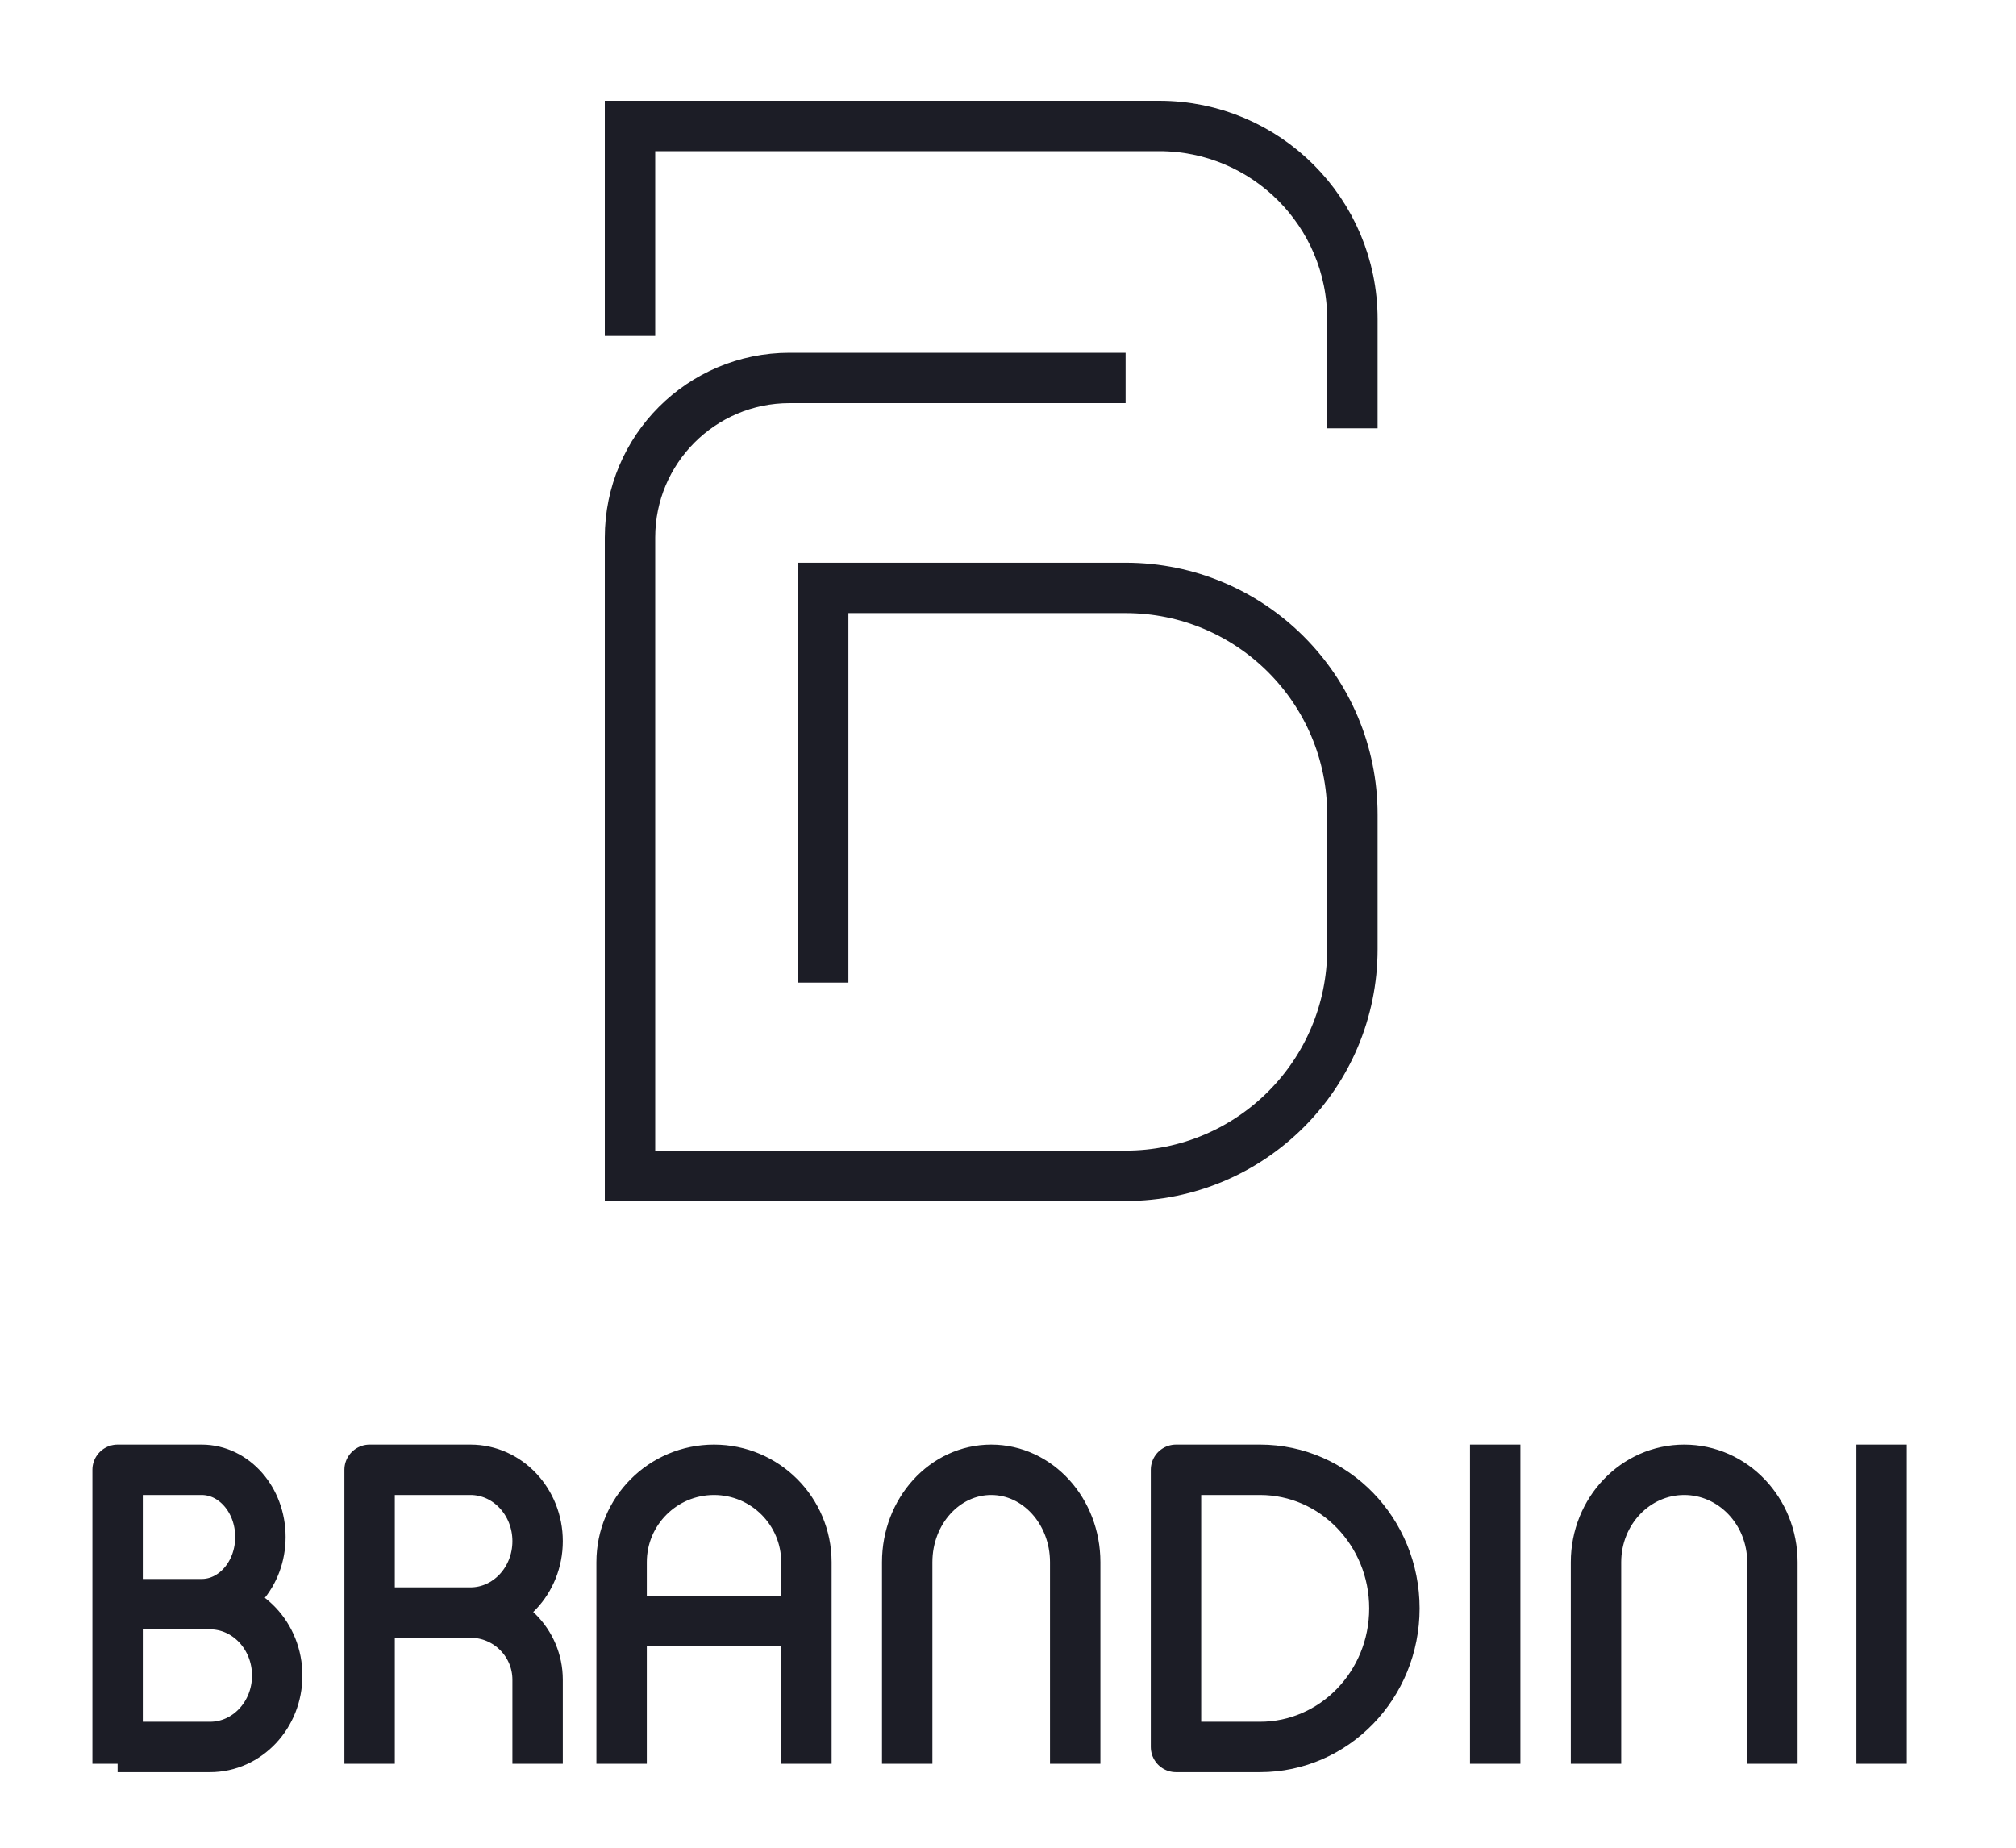
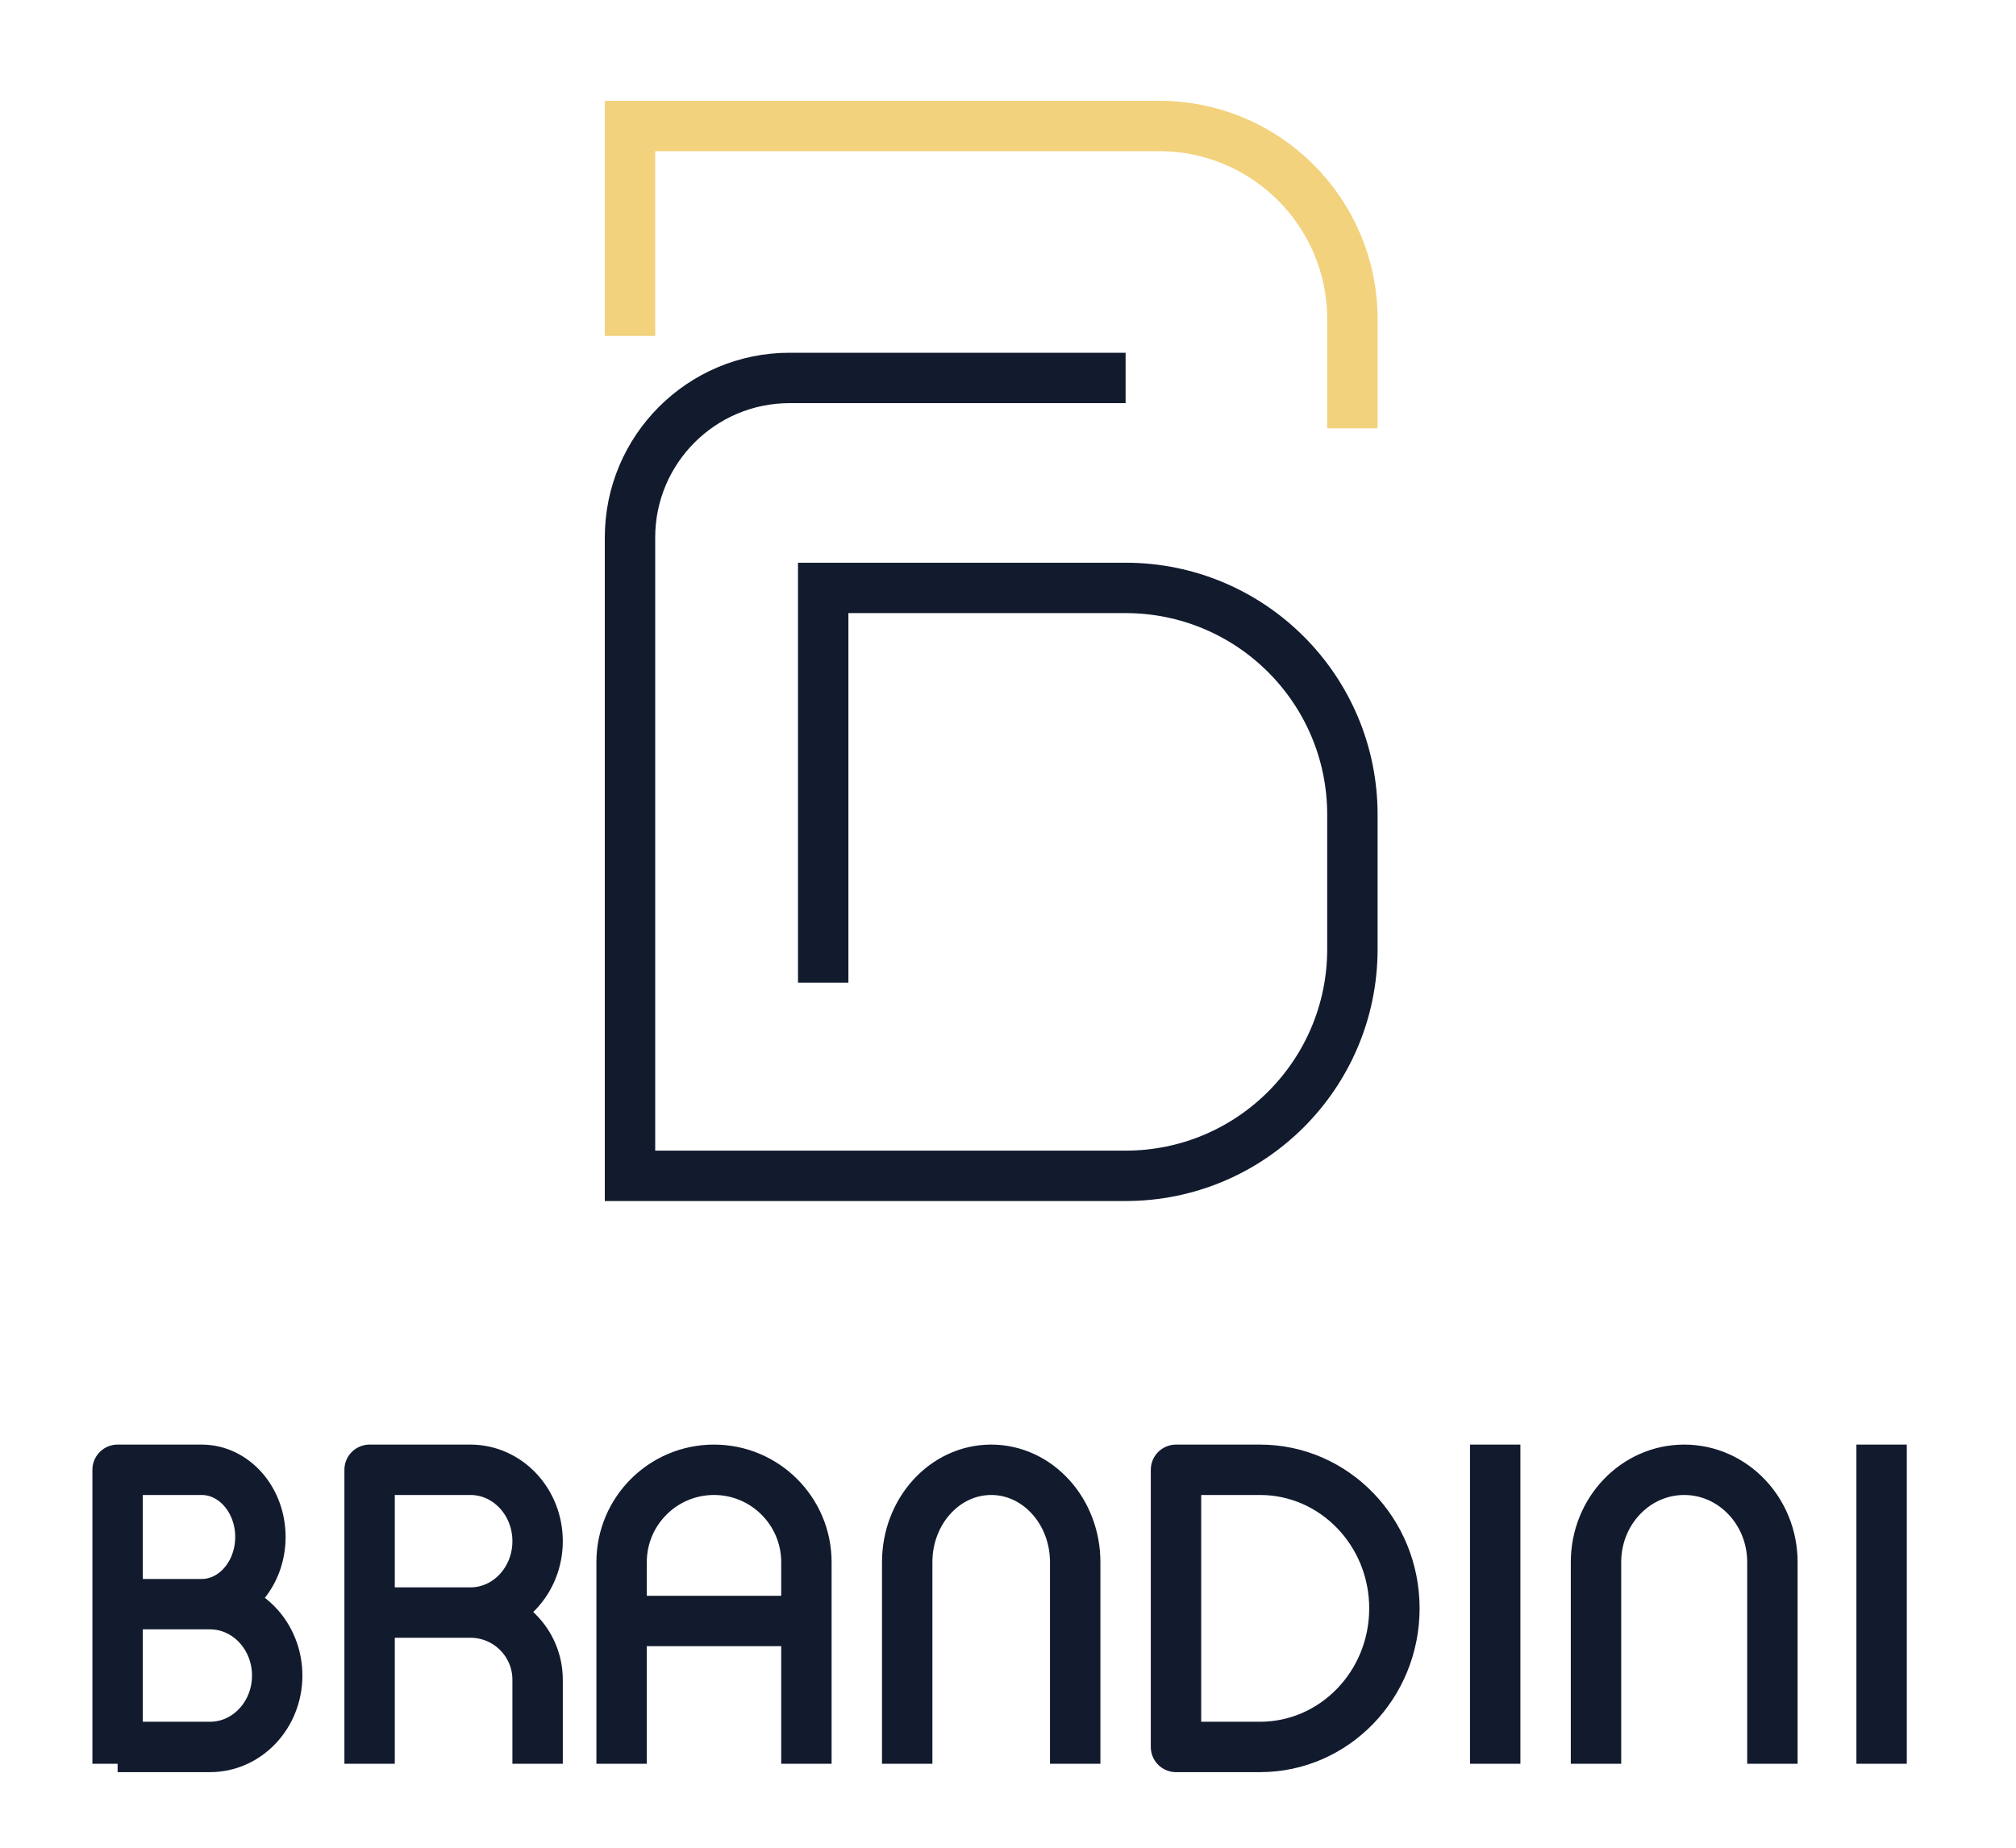
- <svg xmlns="http://www.w3.org/2000/svg" viewBox="14 12 120 110" fill="none" stroke="#1c1d26" stroke-width="3">
-   <path d="M51.5 32V19.5H83A11.5 11.5 0 0 1 94.5 31V37.5" />
+ <svg xmlns="http://www.w3.org/2000/svg" viewBox="14 12 120 110" fill="none" stroke="#121b2e" stroke-width="3">
+   <path stroke="#f2d27d" d="M51.5 32V19.5H83A11.5 11.5 0 0 1 94.5 31V37.5" />
  <path d="M81 34.5H61A9.5 9.5 0 0 0 51.5 44V82H81A13.5 13.5 0 0 0 94.5 68.5V60.5A13.5 13.5 0 0 0 81 47H63V70.5" />
  <path d="M21 117V99.5h5a3.5 4 0 0 1 0 8H21M21 107.5h5.5a4 4.25 0 0 1 0 8.5H21M36 117V99.5h6a4 4.25 0 0 1 0 8.5H36M42 108a4 4 0 0 1 4 4V117M51 117V105a5.5 5.5 0 0 1 11 0V117M51 108.5H62M68 117V105a5 5.5 0 0 1 10 0V117M84 99.5V116h5a8 8.25 0 0 0 0-16.5H84ZM103 98V117M109 117V105a5.25 5.5 0 0 1 10.5 0V117M126 98V117" stroke-linejoin="round" />
</svg>
